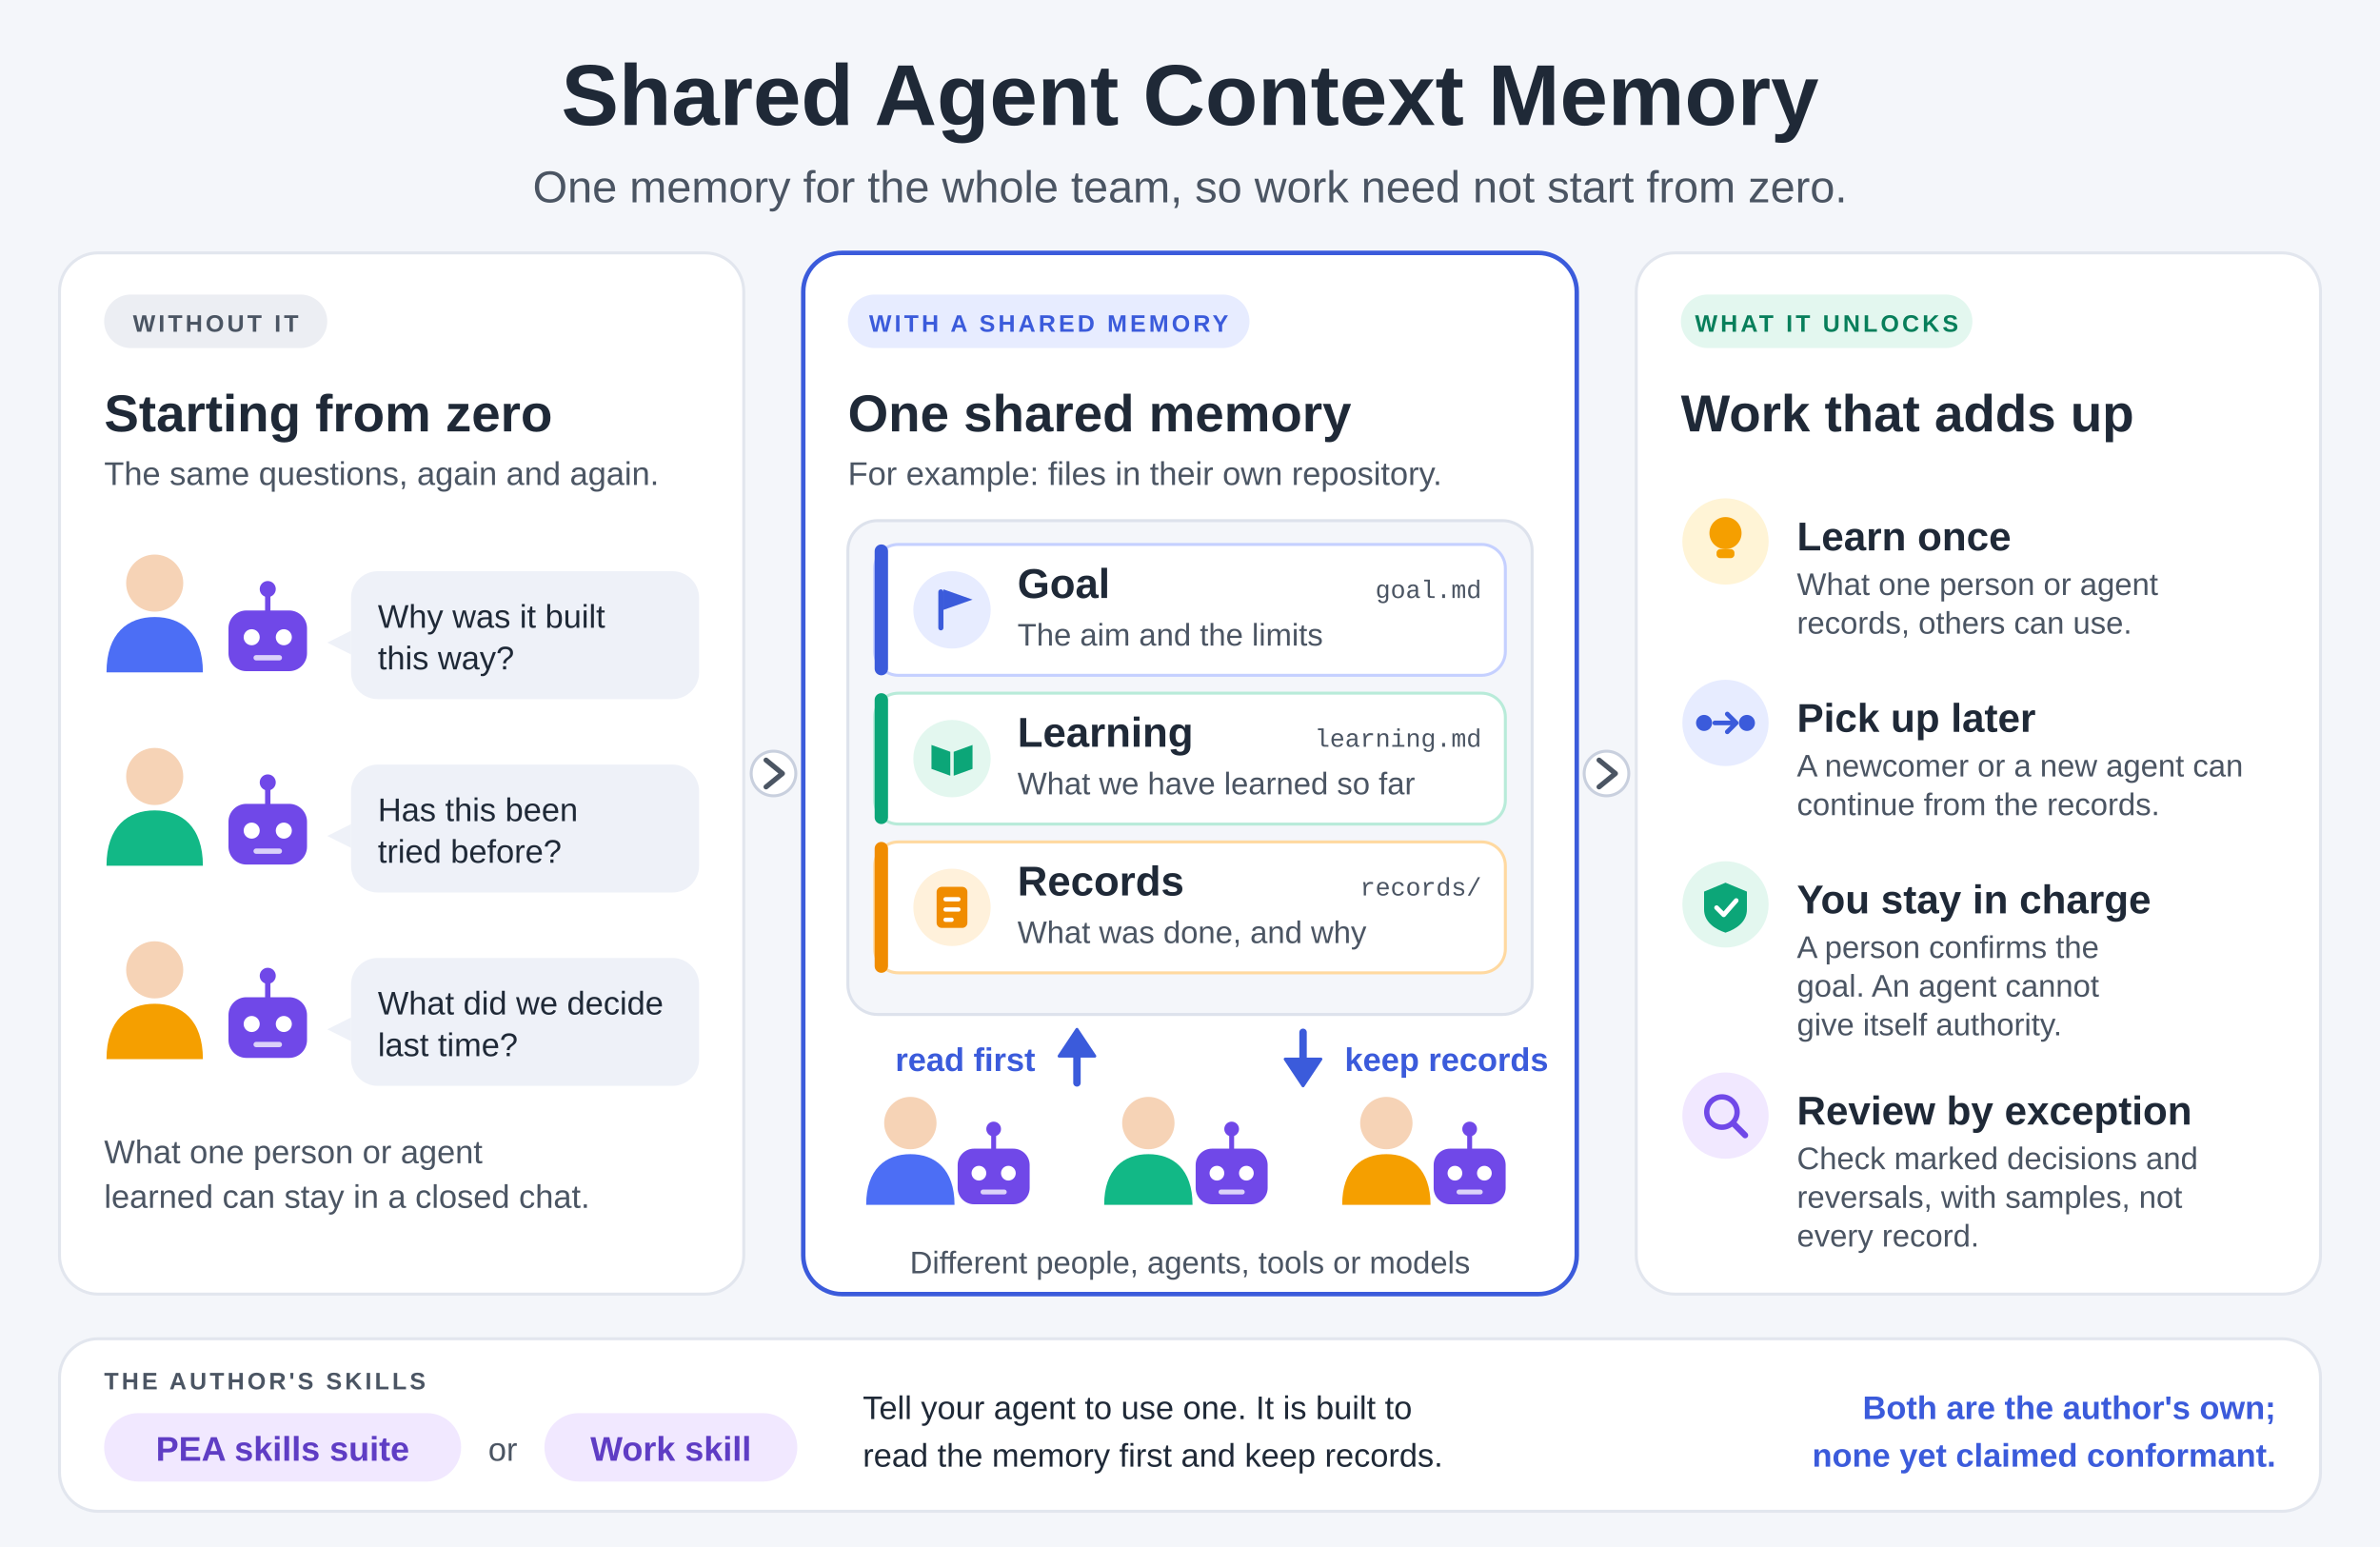
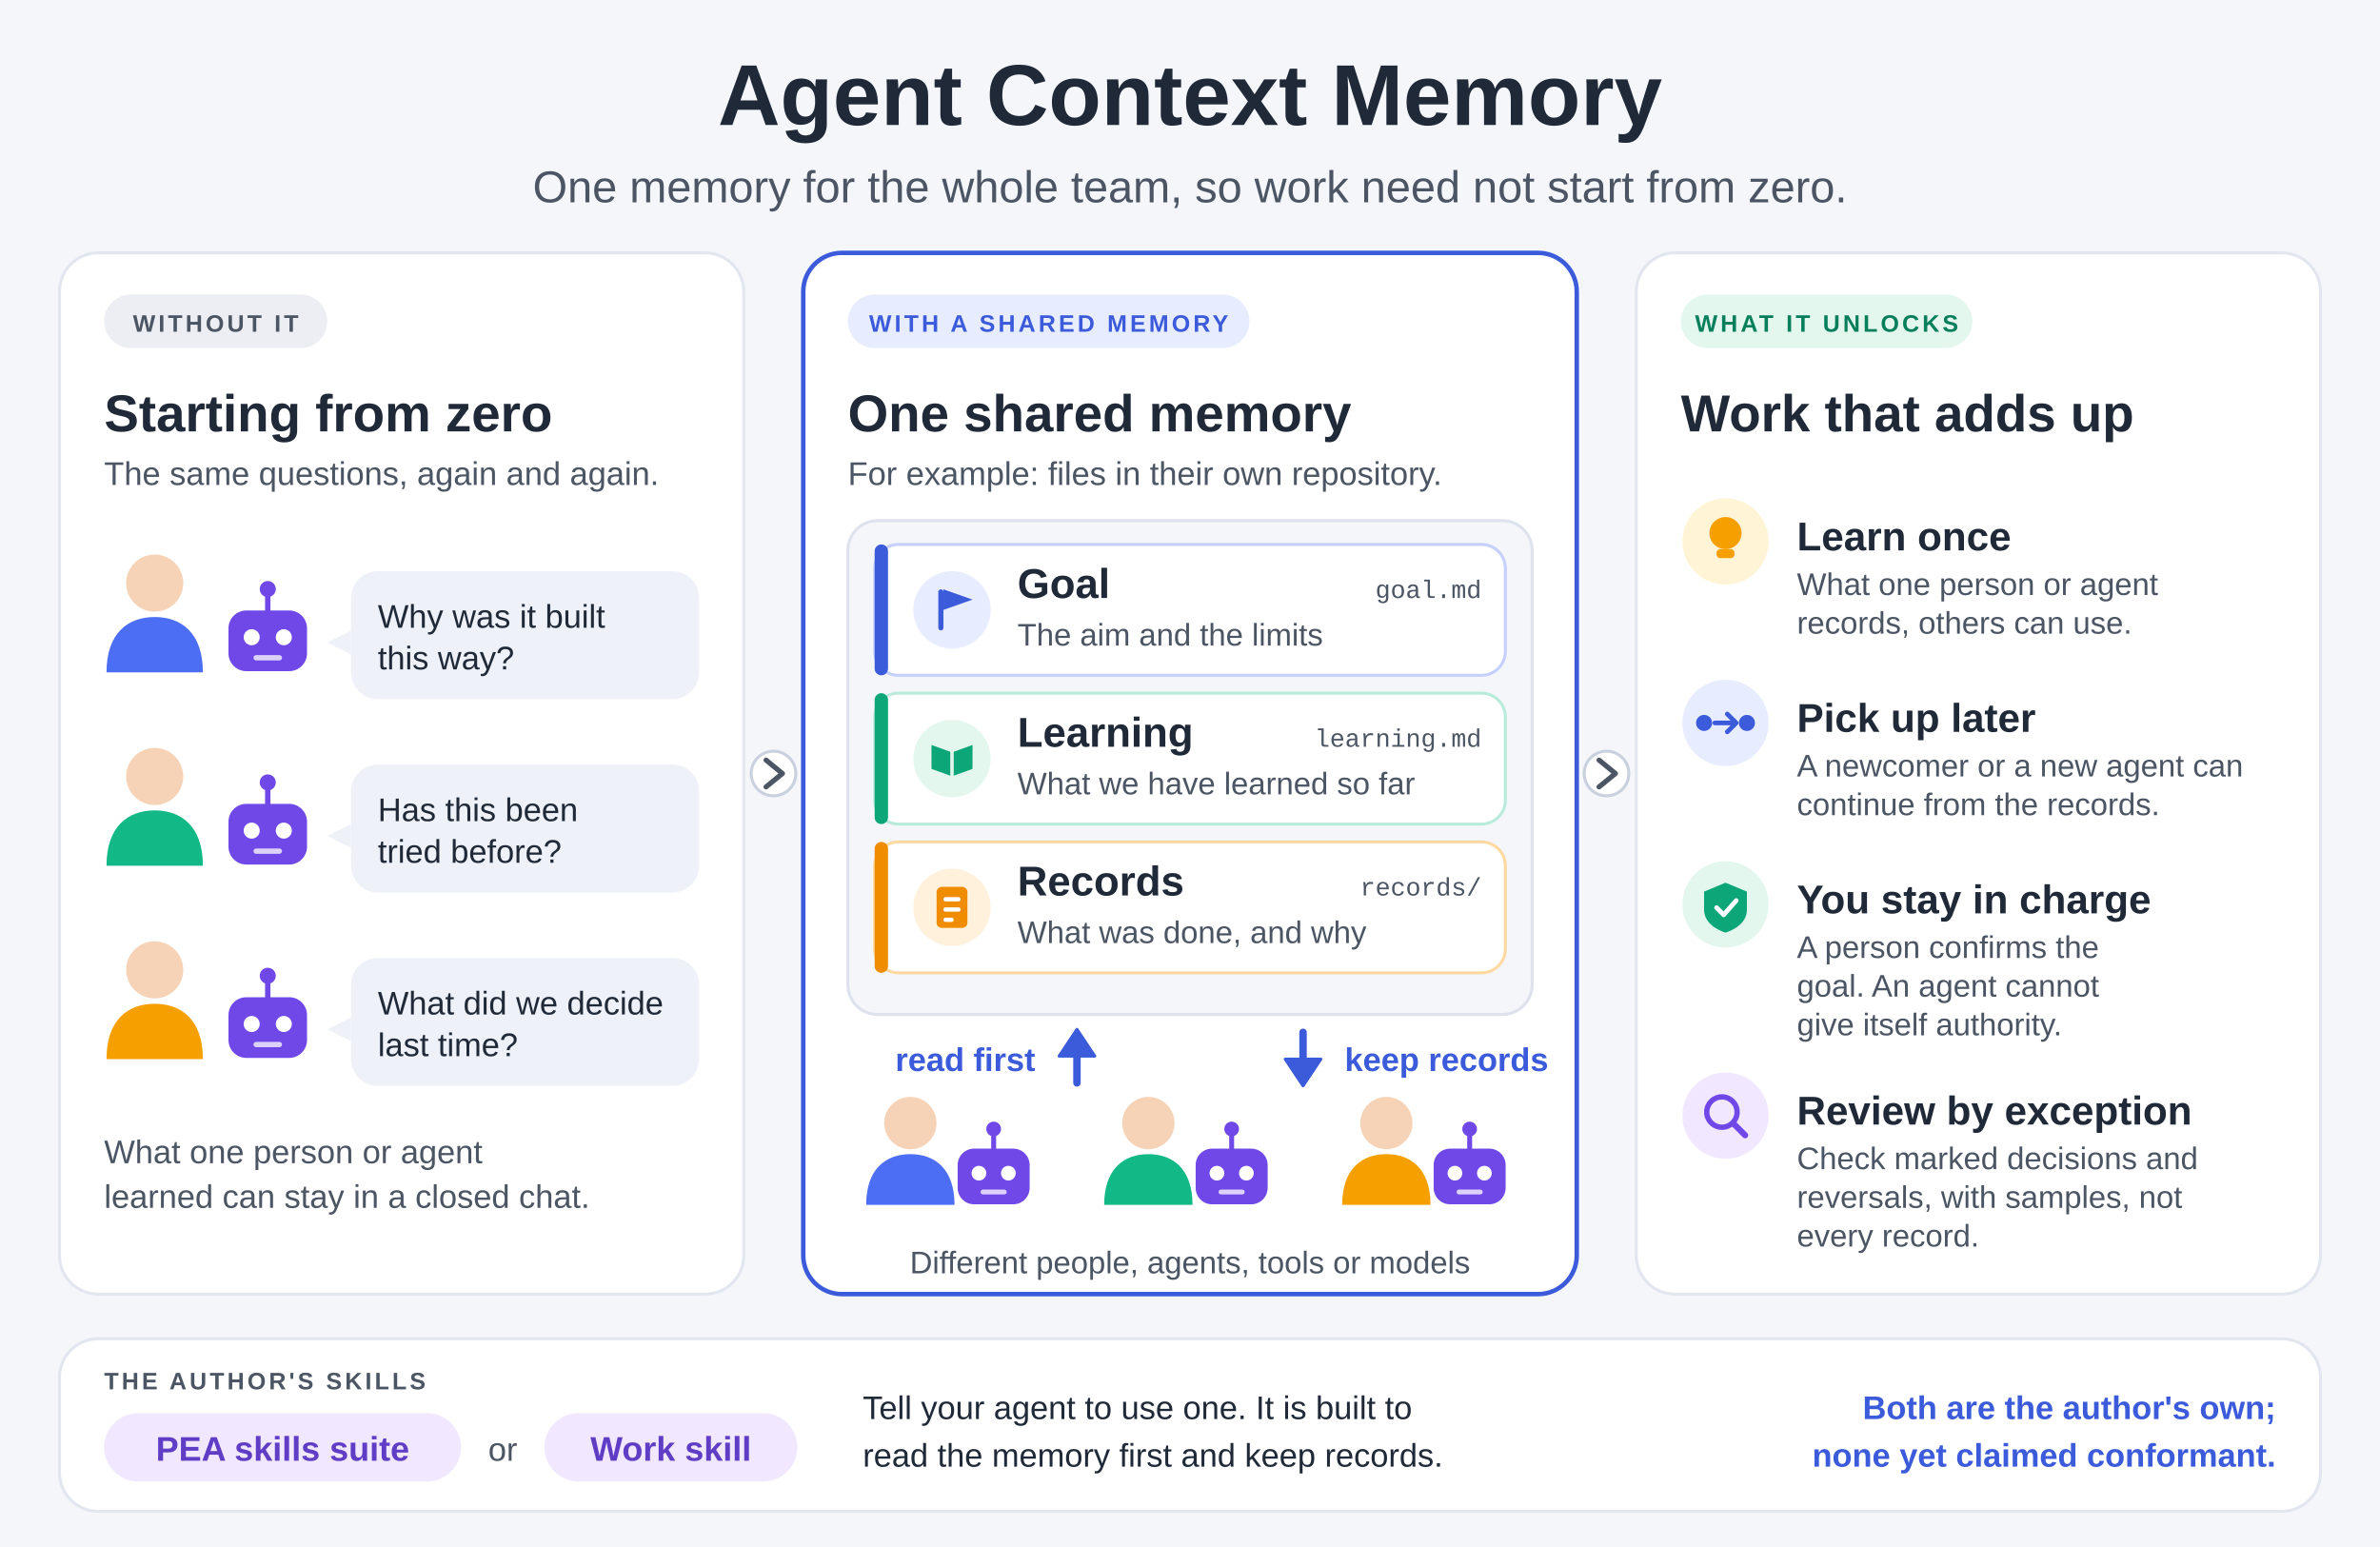
<svg xmlns="http://www.w3.org/2000/svg" viewBox="0 0 1600 1040" width="1600" height="1040" role="img" aria-labelledby="t d" font-family="'Segoe UI', 'Helvetica Neue', Arial, 'Liberation Sans', sans-serif">
  <defs>
    <g id="person">
      <circle cx="0" cy="-30" r="16" fill="#F6D3B6" />
      <path d="M-27 20 C-27 -2 -15 -11 0 -11 C15 -11 27 -2 27 20 Z" fill="currentColor" />
    </g>
    <g id="agent">
      <line x1="0" y1="-18" x2="0" y2="-27" stroke="currentColor" stroke-width="3" stroke-linecap="round" />
      <circle cx="0" cy="-30" r="4.5" fill="currentColor" />
      <rect x="-22" y="-18" width="44" height="34" rx="10" fill="currentColor" />
      <circle cx="-9" cy="-3" r="4.5" fill="#fff" />
      <circle cx="9" cy="-3" r="4.5" fill="#fff" />
      <rect x="-8" y="7" width="16" height="3" rx="1.5" fill="#fff" opacity=".75" />
    </g>
  </defs>
  <rect width="1600" height="1040" fill="#F4F6FA" />
-   <text x="800" y="84" text-anchor="middle" font-size="58" font-weight="700" fill="#1F2937">Shared Agent Context Memory</text>
+   <text x="800" y="84" text-anchor="middle" font-size="58" font-weight="700" fill="#1F2937">Agent Context Memory</text>
  <text x="800" y="136" text-anchor="middle" font-size="30" fill="#4B5563">One memory for the whole team, so work need not start from zero.</text>
  <rect x="40" y="170" width="460" height="700" rx="26" fill="#FFFFFF" stroke="#E2E6EE" stroke-width="2" />
  <rect x="70" y="198" width="150" height="36" rx="18" fill="#ECEEF3" />
  <text x="145" y="223" text-anchor="middle" font-size="16" font-weight="700" letter-spacing="2" fill="#4B5563">WITHOUT IT</text>
  <text x="70" y="290" font-size="35" font-weight="700" fill="#1F2937">Starting from zero</text>
  <text x="70" y="326" font-size="22" fill="#4B5563">The same questions, again and again.</text>
  <use href="#person" transform="translate(104 428) scale(1.2)" color="#4C6EF5" />
  <use href="#agent" transform="translate(180 432) scale(1.2)" color="#7048E8" />
  <path d="M236 424 l-16 8 l16 8 z" fill="#EEF1F8" />
  <rect x="236" y="384" width="234" height="86" rx="18" fill="#EEF1F8" />
  <text x="254" y="422" font-size="22" fill="#1F2937">Why was it built</text>
  <text x="254" y="450" font-size="22" fill="#1F2937">this way?</text>
  <use href="#person" transform="translate(104 558) scale(1.2)" color="#12B886" />
  <use href="#agent" transform="translate(180 562) scale(1.2)" color="#7048E8" />
  <path d="M236 554 l-16 8 l16 8 z" fill="#EEF1F8" />
  <rect x="236" y="514" width="234" height="86" rx="18" fill="#EEF1F8" />
  <text x="254" y="552" font-size="22" fill="#1F2937">Has this been</text>
  <text x="254" y="580" font-size="22" fill="#1F2937">tried before?</text>
  <use href="#person" transform="translate(104 688) scale(1.2)" color="#F59F00" />
  <use href="#agent" transform="translate(180 692) scale(1.2)" color="#7048E8" />
  <path d="M236 684 l-16 8 l16 8 z" fill="#EEF1F8" />
  <rect x="236" y="644" width="234" height="86" rx="18" fill="#EEF1F8" />
  <text x="254" y="682" font-size="22" fill="#1F2937">What did we decide</text>
  <text x="254" y="710" font-size="22" fill="#1F2937">last time?</text>
  <text x="70" y="782" font-size="22" fill="#4B5563">What one person or agent</text>
  <text x="70" y="812" font-size="22" fill="#4B5563">learned can stay in a closed chat.</text>
  <circle cx="520" cy="520" r="15" fill="#FFFFFF" stroke="#C9D0DE" stroke-width="2" />
  <path d="M515 511 L526 520 L515 529" fill="none" stroke="#4B5563" stroke-width="3.4" stroke-linecap="round" stroke-linejoin="round" />
  <rect x="540" y="170" width="520" height="700" rx="26" fill="#FFFFFF" stroke="#3B5BDB" stroke-width="3" />
  <rect x="570" y="198" width="270" height="36" rx="18" fill="#E7ECFF" />
  <text x="705" y="223" text-anchor="middle" font-size="16" font-weight="700" letter-spacing="2" fill="#3B5BDB">WITH A SHARED MEMORY</text>
  <text x="570" y="290" font-size="35" font-weight="700" fill="#1F2937">One shared memory</text>
  <text x="570" y="326" font-size="22" fill="#4B5563">For example: files in their own repository.</text>
  <rect x="570" y="350" width="460" height="332" rx="20" fill="#F4F6FA" stroke="#DDE2EC" stroke-width="2" />
  <rect x="588" y="366" width="424" height="88" rx="16" fill="#FFFFFF" stroke="#C5D0FF" stroke-width="2" />
  <rect x="588" y="366" width="9" height="88" rx="4.5" fill="#3B5BDB" />
  <circle cx="640" cy="410" r="26" fill="#E7ECFF" />
  <g transform="translate(640 410) scale(1.15)" fill="#3B5BDB">
    <rect x="-8" y="-12" width="3" height="24" rx="1.5" />
    <path d="M-5 -12 L12 -6 L-5 0 Z" />
  </g>
  <text x="684" y="402" font-size="28" font-weight="700" fill="#1F2937">Goal</text>
  <text x="996" y="402" text-anchor="end" font-size="17" font-family="Consolas, 'Courier New', monospace" fill="#4B5563">goal.md</text>
  <text x="684" y="434" font-size="21" fill="#4B5563">The aim and the limits</text>
  <rect x="588" y="466" width="424" height="88" rx="16" fill="#FFFFFF" stroke="#B8EBD9" stroke-width="2" />
  <rect x="588" y="466" width="9" height="88" rx="4.5" fill="#0CA678" />
  <circle cx="640" cy="510" r="26" fill="#E3F7EF" />
  <g transform="translate(640 510) scale(1.15)" fill="#0CA678">
    <path d="M-12 -8 L-1 -4 L-1 10 L-12 6 Z" />
    <path d="M12 -8 L1 -4 L1 10 L12 6 Z" />
  </g>
  <text x="684" y="502" font-size="28" font-weight="700" fill="#1F2937">Learning</text>
  <text x="996" y="502" text-anchor="end" font-size="17" font-family="Consolas, 'Courier New', monospace" fill="#4B5563">learning.md</text>
  <text x="684" y="534" font-size="21" fill="#4B5563">What we have learned so far</text>
  <rect x="588" y="566" width="424" height="88" rx="16" fill="#FFFFFF" stroke="#FFD9A0" stroke-width="2" />
  <rect x="588" y="566" width="9" height="88" rx="4.5" fill="#F08C00" />
  <circle cx="640" cy="610" r="26" fill="#FFF1DB" />
  <g transform="translate(640 610) scale(1.15)">
    <rect x="-9" y="-12" width="18" height="24" rx="3" fill="#F08C00" />
    <rect x="-5" y="-6" width="10" height="2.5" rx="1.2" fill="#fff" />
    <rect x="-5" y="0" width="10" height="2.5" rx="1.2" fill="#fff" />
    <rect x="-5" y="6" width="6" height="2.5" rx="1.2" fill="#fff" />
  </g>
  <text x="684" y="602" font-size="28" font-weight="700" fill="#1F2937">Records</text>
  <text x="996" y="602" text-anchor="end" font-size="17" font-family="Consolas, 'Courier New', monospace" fill="#4B5563">records/</text>
  <text x="684" y="634" font-size="21" fill="#4B5563">What was done, and why</text>
  <line x1="724" y1="728" x2="724" y2="708" stroke="#3B5BDB" stroke-width="5" stroke-linecap="round" />
  <path d="M724 692 L712 710 L736 710 Z" fill="#3B5BDB" stroke="#3B5BDB" stroke-width="2" stroke-linejoin="round" />
  <text x="696" y="720" text-anchor="end" font-size="22" font-weight="700" fill="#3B5BDB">read first</text>
  <line x1="876" y1="694" x2="876" y2="714" stroke="#3B5BDB" stroke-width="5" stroke-linecap="round" />
  <path d="M876 730 L864 712 L888 712 Z" fill="#3B5BDB" stroke="#3B5BDB" stroke-width="2" stroke-linejoin="round" />
  <text x="904" y="720" font-size="22" font-weight="700" fill="#3B5BDB">keep records</text>
  <use href="#person" transform="translate(612 788) scale(1.1)" color="#4C6EF5" />
  <use href="#agent" transform="translate(668 792) scale(1.1)" color="#7048E8" />
  <use href="#person" transform="translate(772 788) scale(1.1)" color="#12B886" />
  <use href="#agent" transform="translate(828 792) scale(1.1)" color="#7048E8" />
  <use href="#person" transform="translate(932 788) scale(1.1)" color="#F59F00" />
  <use href="#agent" transform="translate(988 792) scale(1.1)" color="#7048E8" />
  <text x="800" y="856" text-anchor="middle" font-size="21" fill="#4B5563">Different people, agents, tools or models</text>
  <circle cx="1080" cy="520" r="15" fill="#FFFFFF" stroke="#C9D0DE" stroke-width="2" />
  <path d="M1075 511 L1086 520 L1075 529" fill="none" stroke="#4B5563" stroke-width="3.4" stroke-linecap="round" stroke-linejoin="round" />
  <rect x="1100" y="170" width="460" height="700" rx="26" fill="#FFFFFF" stroke="#E2E6EE" stroke-width="2" />
  <rect x="1130" y="198" width="196" height="36" rx="18" fill="#E3F7EF" />
  <text x="1228" y="223" text-anchor="middle" font-size="16" font-weight="700" letter-spacing="2" fill="#087F5B">WHAT IT UNLOCKS</text>
  <text x="1130" y="290" font-size="35" font-weight="700" fill="#1F2937">Work that adds up</text>
  <circle cx="1160" cy="364" r="29" fill="#FFF4D6" />
  <g transform="translate(1160 362) scale(1.2)">
    <circle cx="0" cy="-3" r="9" fill="#F59F00" />
    <rect x="-5" y="6" width="10" height="5" rx="2" fill="#F59F00" />
  </g>
  <text x="1208" y="370" font-size="27" font-weight="700" fill="#1F2937">Learn once</text>
  <text x="1208" y="400" font-size="21" fill="#4B5563">What one person or agent</text>
  <text x="1208" y="426" font-size="21" fill="#4B5563">records, others can use.</text>
  <circle cx="1160" cy="486" r="29" fill="#E7ECFF" />
  <g transform="translate(1160 486) scale(1.2)">
    <circle cx="-12" cy="0" r="4.5" fill="#3B5BDB" />
    <circle cx="12" cy="0" r="4.5" fill="#3B5BDB" />
    <path d="M-6 0 H5 M1 -5 L6 0 L1 5" fill="none" stroke="#3B5BDB" stroke-width="2.6" stroke-linecap="round" stroke-linejoin="round" />
  </g>
  <text x="1208" y="492" font-size="27" font-weight="700" fill="#1F2937">Pick up later</text>
  <text x="1208" y="522" font-size="21" fill="#4B5563">A newcomer or a new agent can</text>
  <text x="1208" y="548" font-size="21" fill="#4B5563">continue from the records.</text>
  <circle cx="1160" cy="608" r="29" fill="#E3F7EF" />
  <g transform="translate(1160 609) scale(1.2)">
    <path d="M0 -13 L12 -8 V2 C12 9 6 13 0 15 C-6 13 -12 9 -12 2 V-8 Z" fill="#0CA678" />
    <path d="M-5 1 L-1 5 L6 -3" fill="none" stroke="#fff" stroke-width="2.6" stroke-linecap="round" stroke-linejoin="round" />
  </g>
  <text x="1208" y="614" font-size="27" font-weight="700" fill="#1F2937">You stay in charge</text>
  <text x="1208" y="644" font-size="21" fill="#4B5563">A person confirms the</text>
  <text x="1208" y="670" font-size="21" fill="#4B5563">goal. An agent cannot</text>
  <text x="1208" y="696" font-size="21" fill="#4B5563">give itself authority.</text>
  <circle cx="1160" cy="750" r="29" fill="#F1E8FF" />
  <g transform="translate(1160 750) scale(1.2)">
    <circle cx="-2" cy="-2" r="8.5" fill="none" stroke="#7048E8" stroke-width="3" />
    <line x1="4.5" y1="4.5" x2="11" y2="11" stroke="#7048E8" stroke-width="3.4" stroke-linecap="round" />
  </g>
  <text x="1208" y="756" font-size="27" font-weight="700" fill="#1F2937">Review by exception</text>
  <text x="1208" y="786" font-size="21" fill="#4B5563">Check marked decisions and</text>
  <text x="1208" y="812" font-size="21" fill="#4B5563">reversals, with samples, not</text>
  <text x="1208" y="838" font-size="21" fill="#4B5563">every record.</text>
  <rect x="40" y="900" width="1520" height="116" rx="26" fill="#FFFFFF" stroke="#E2E6EE" stroke-width="2" />
  <text x="70" y="934" font-size="16" font-weight="700" letter-spacing="2" fill="#4B5563">THE AUTHOR'S SKILLS</text>
  <rect x="70" y="950" width="240" height="46" rx="23" fill="#F1E8FF" />
  <text x="190" y="982" text-anchor="middle" font-size="23" font-weight="700" fill="#5F3DC4">PEA skills suite</text>
  <text x="338" y="982" text-anchor="middle" font-size="22" fill="#4B5563">or</text>
  <rect x="366" y="950" width="170" height="46" rx="23" fill="#F1E8FF" />
  <text x="451" y="982" text-anchor="middle" font-size="23" font-weight="700" fill="#5F3DC4">Work skill</text>
  <text x="580" y="954" font-size="22" fill="#1F2937">Tell your agent to use one. It is built to</text>
  <text x="580" y="986" font-size="22" fill="#1F2937">read the memory first and keep records.</text>
  <text x="1530" y="954" text-anchor="end" font-size="22" font-weight="700" fill="#3B5BDB">Both are the author's own;</text>
  <text x="1530" y="986" text-anchor="end" font-size="22" font-weight="700" fill="#3B5BDB">none yet claimed conformant.</text>
</svg>
